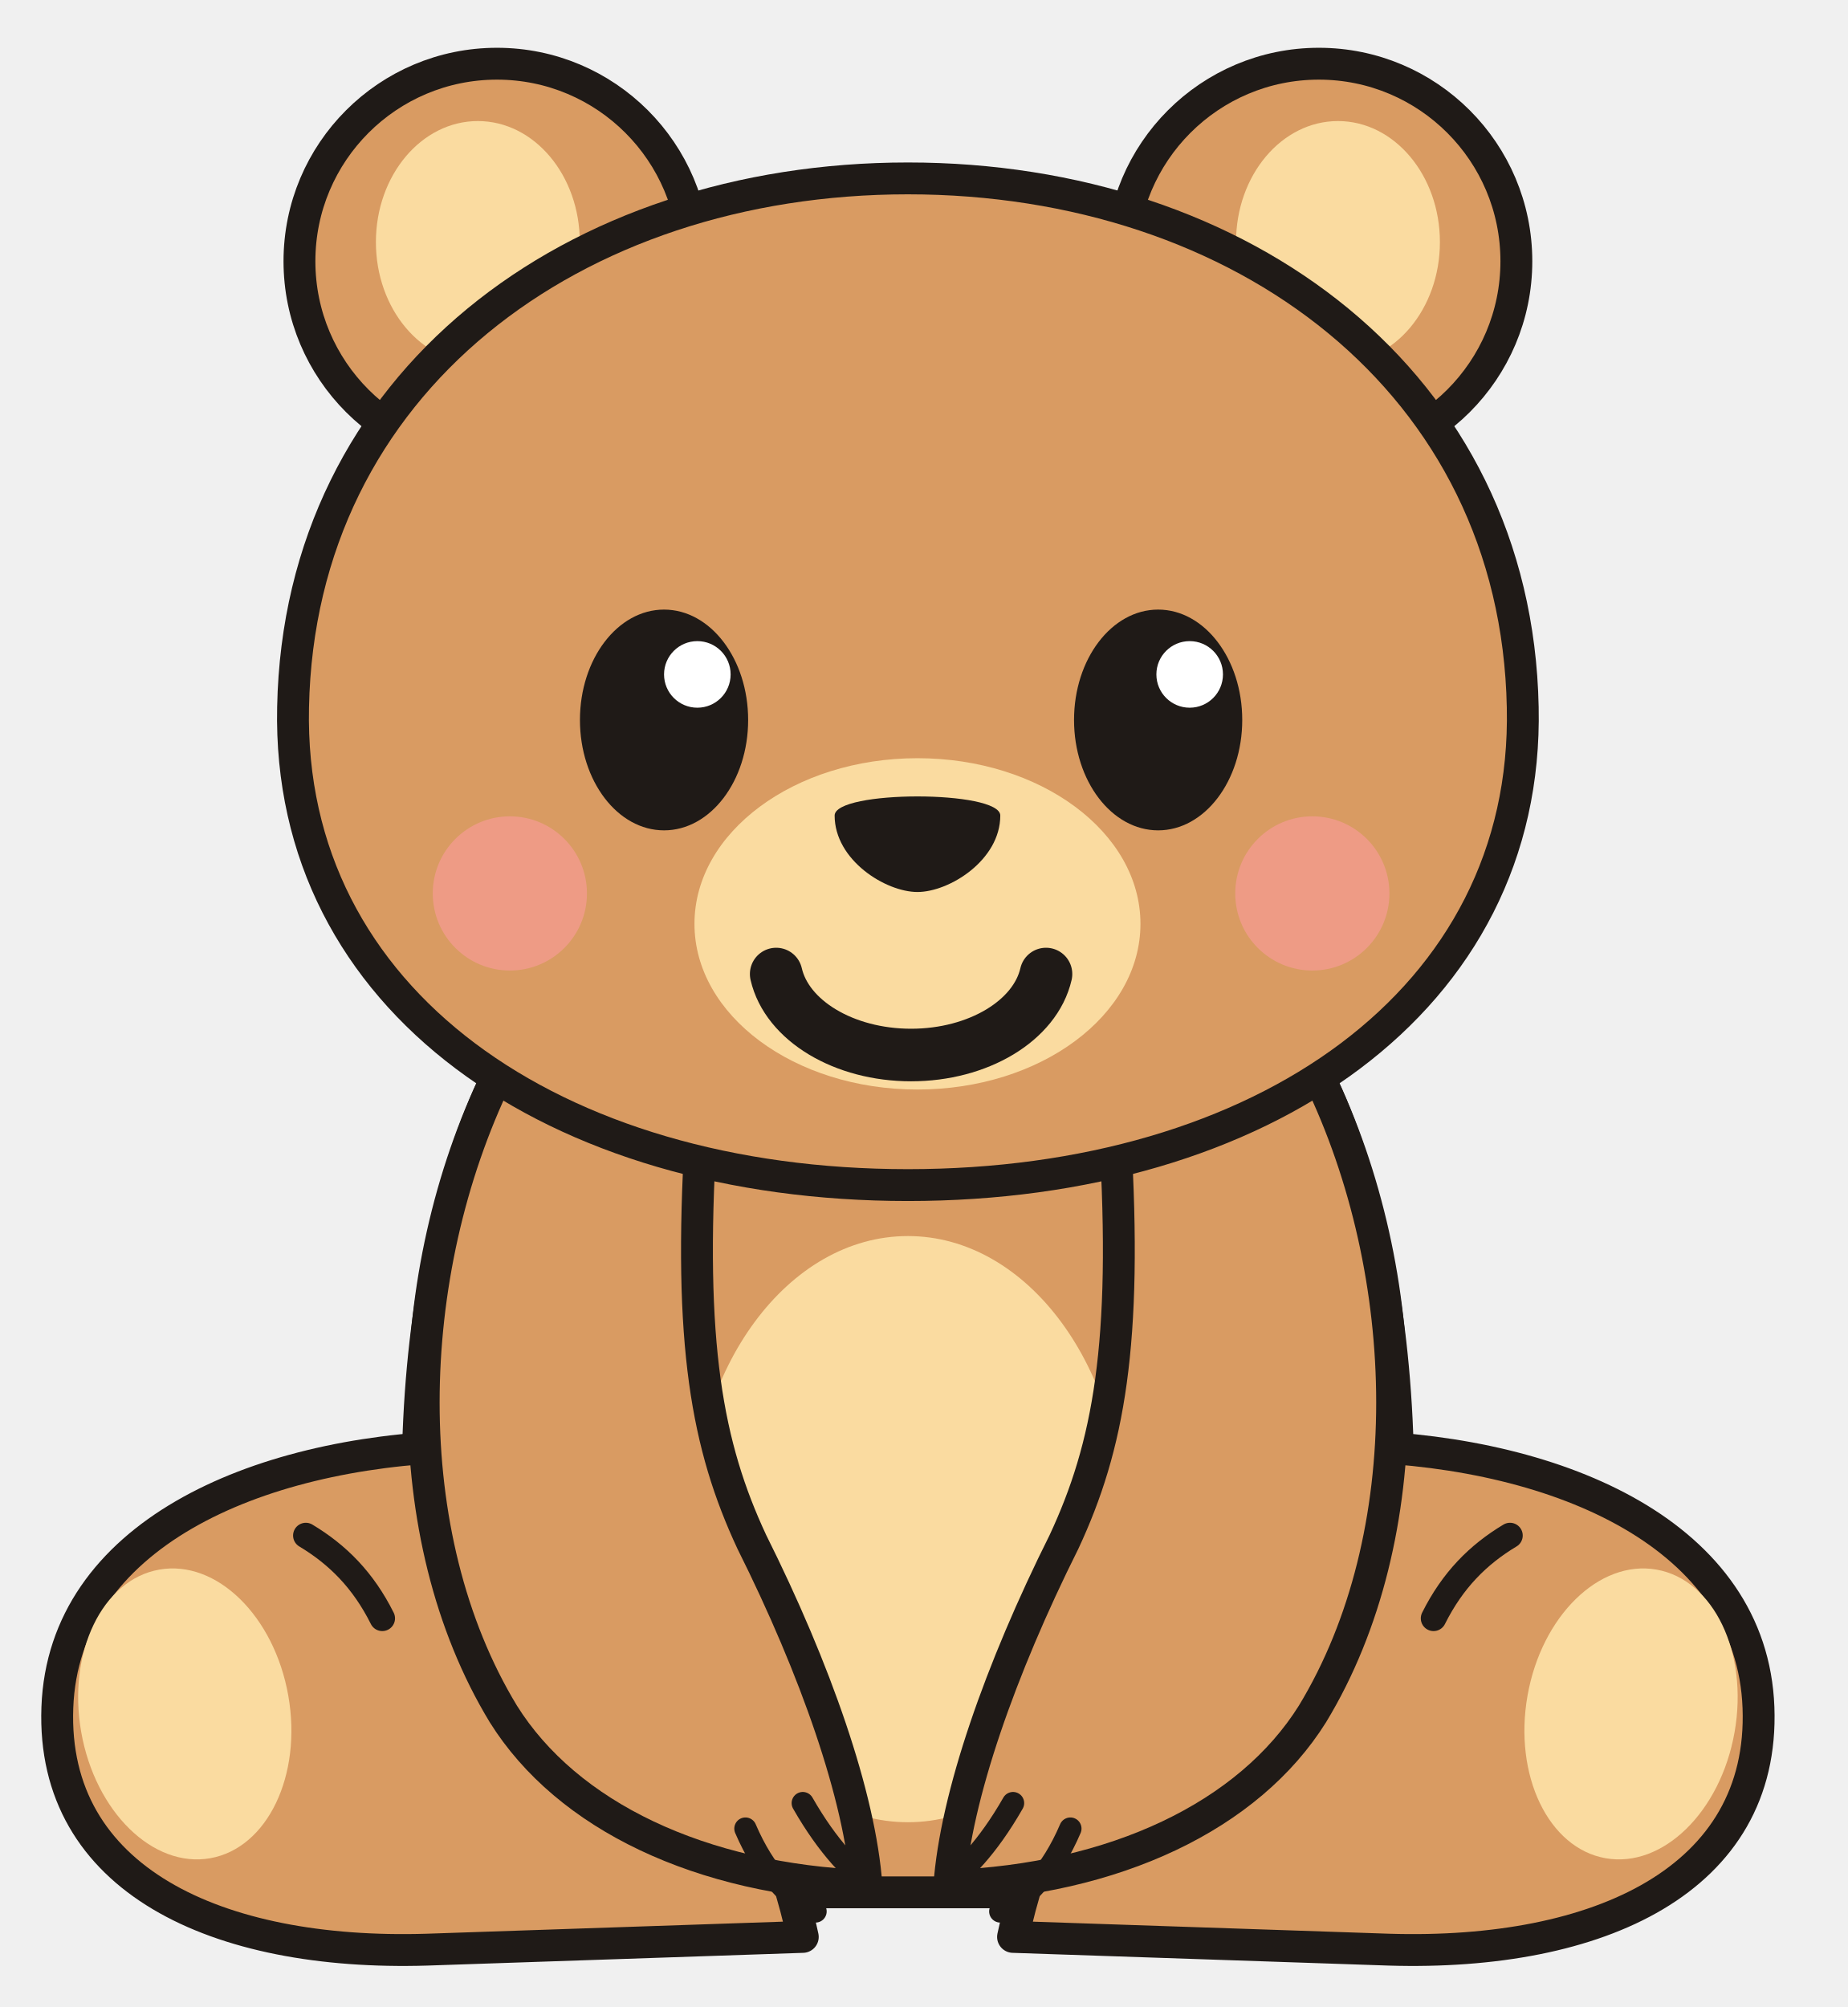
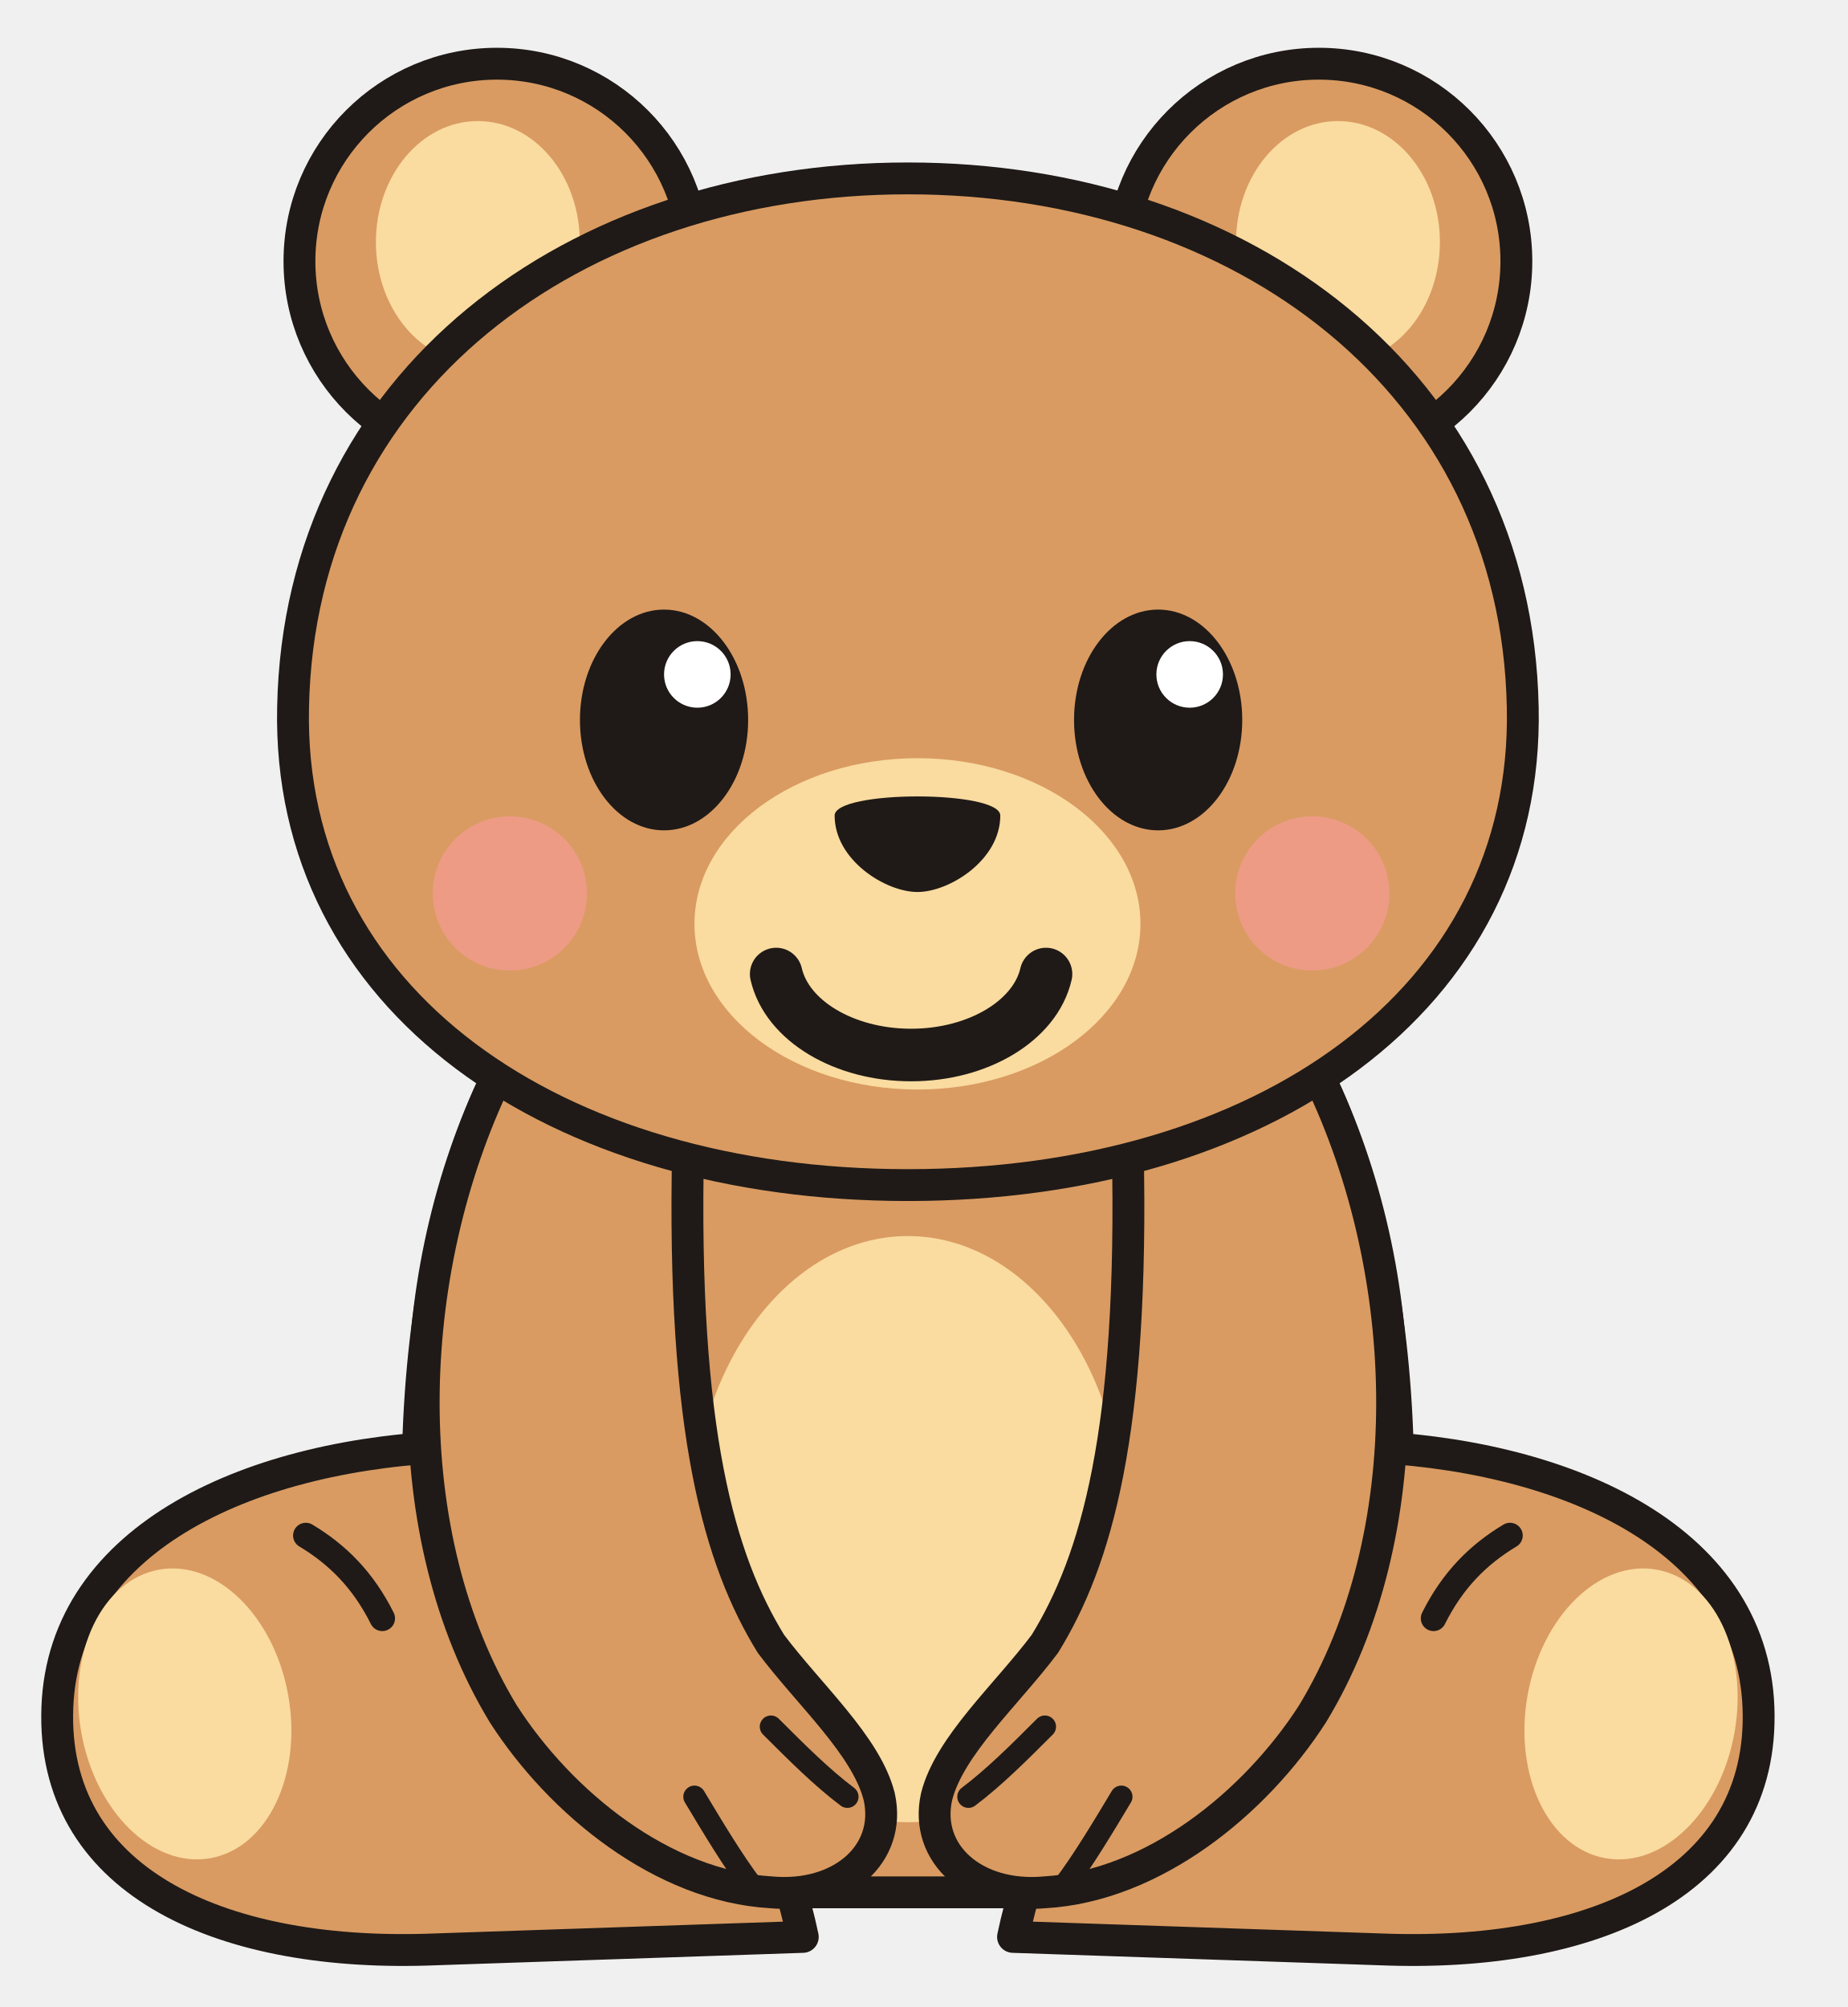
<svg xmlns="http://www.w3.org/2000/svg" width="203" height="220.5" viewBox="80 40 580 630">
  <path d="M236 378 C206 440 202 540 230 634 L500 634 C528 540 524 440 494 378 Z" fill="#D99B62" stroke="#1F1A17" stroke-width="10" stroke-linejoin="round" stroke-linecap="round" />
  <ellipse cx="365" cy="520" rx="68" ry="92" fill="#FADBA0" />
  <path d="M224 494 C160 496 100 522 98 576 C96 630 148 654 214 652 L332 648 C322 600 282 522 224 494 Z" fill="#D99B62" stroke="#1F1A17" stroke-width="10" stroke-linejoin="round" stroke-linecap="round" />
  <ellipse cx="138" cy="578" rx="33" ry="46" transform="rotate(-10 138 578)" fill="#FADBA0" />
  <path d="M176 522 C186 528 194 536 200 548" fill="none" stroke="#1F1A17" stroke-width="8" stroke-linejoin="round" stroke-linecap="round" />
  <path d="M506 494 C570 496 630 522 632 576 C634 630 582 654 516 652 L398 648 C408 600 448 522 506 494 Z" fill="#D99B62" stroke="#1F1A17" stroke-width="10" stroke-linejoin="round" stroke-linecap="round" />
  <ellipse cx="592" cy="578" rx="33" ry="46" transform="rotate(10 592 578)" fill="#FADBA0" />
  <path d="M554 522 C544 528 536 536 530 548" fill="none" stroke="#1F1A17" stroke-width="8" stroke-linejoin="round" stroke-linecap="round" />
-   <path d="M236 378 C206 440 204 522 238 578 C258 610 300 630 352 632 C350 604 336 564 316 524 C302 494 296 462 300 396 Z" fill="#D99B62" stroke="#1F1A17" stroke-width="10" stroke-linejoin="round" stroke-linecap="round" />
-   <path d="M314 614 C320 628 328 636 336 640 M332 606 C340 620 348 628 354 632" fill="none" stroke="#1F1A17" stroke-width="7" stroke-linejoin="round" stroke-linecap="round" />
-   <path d="M494 378 C524 440 526 522 492 578 C472 610 430 630 378 632 C380 604 394 564 414 524 C428 494 434 462 430 396 Z" fill="#D99B62" stroke="#1F1A17" stroke-width="10" stroke-linejoin="round" stroke-linecap="round" />
-   <path d="M416 614 C410 628 402 636 394 640 M398 606 C390 620 382 628 376 632" fill="none" stroke="#1F1A17" stroke-width="7" stroke-linejoin="round" stroke-linecap="round" />
+   <path d="M236 378 C206 440 204 522 238 578 C256 606 288 632 322 634 C344 636 360 622 356 604 C352 588 334 572 322 556 C306 530 294 490 296 400 Z" fill="#D99B62" stroke="#1F1A17" stroke-width="10" stroke-linejoin="round" stroke-linecap="round" />
+   <path d="M322 582 C330 590 338 598 346 604 M298 604 C304 614 310 624 316 632" fill="none" stroke="#1F1A17" stroke-width="7" stroke-linejoin="round" stroke-linecap="round" />
+   <path d="M494 378 C524 440 526 522 492 578 C474 606 442 632 408 634 C386 636 370 622 374 604 C378 588 396 572 408 556 C424 530 436 490 434 400 Z" fill="#D99B62" stroke="#1F1A17" stroke-width="10" stroke-linejoin="round" stroke-linecap="round" />
+   <path d="M408 582 C400 590 392 598 384 604 M432 604 C426 614 420 624 414 632" fill="none" stroke="#1F1A17" stroke-width="7" stroke-linejoin="round" stroke-linecap="round" />
  <circle cx="236" cy="122" r="62" fill="#D99B62" stroke="#1F1A17" stroke-width="10" stroke-linejoin="round" stroke-linecap="round" />
  <ellipse cx="230" cy="116" rx="32" ry="38" fill="#FADBA0" />
  <circle cx="494" cy="122" r="62" fill="#D99B62" stroke="#1F1A17" stroke-width="10" stroke-linejoin="round" stroke-linecap="round" />
  <ellipse cx="500" cy="116" rx="32" ry="38" fill="#FADBA0" />
  <path d="M365 96 C470 96 556 160 558 262 C560 354 476 412 365 412 C254 412 170 354 172 262 C174 160 260 96 365 96 Z" fill="#D99B62" stroke="#1F1A17" stroke-width="10" stroke-linejoin="round" stroke-linecap="round" />
  <ellipse cx="368" cy="330" rx="70" ry="52" fill="#FADBA0" />
  <path d="M342 296 C342 288 394 288 394 296 C394 310 378 320 368 320 C358 320 342 310 342 296 Z" fill="#1F1A17" />
  <g transform="translate(36 -33.75) scale(5.5)">
    <ellipse cx="45.9" cy="54.5" rx="4.8" ry="6.3" fill="#1F1A17" />
    <circle cx="47.8" cy="51.9" r="1.9" fill="#FFFFFF" />
    <ellipse cx="74.1" cy="54.5" rx="4.8" ry="6.3" fill="#1F1A17" />
    <circle cx="75.9" cy="51.9" r="1.9" fill="#FFFFFF" />
    <circle cx="37.1" cy="64.4" r="4.4" fill="#FF9AA2" fill-opacity="0.55" />
    <circle cx="82.9" cy="64.4" r="4.4" fill="#FF9AA2" fill-opacity="0.55" />
    <path d="M67.7 69 A7.8 5.5 0 0 1 52.3 69" fill="none" stroke="#1F1A17" stroke-width="3" stroke-linecap="round" />
  </g>
</svg>
